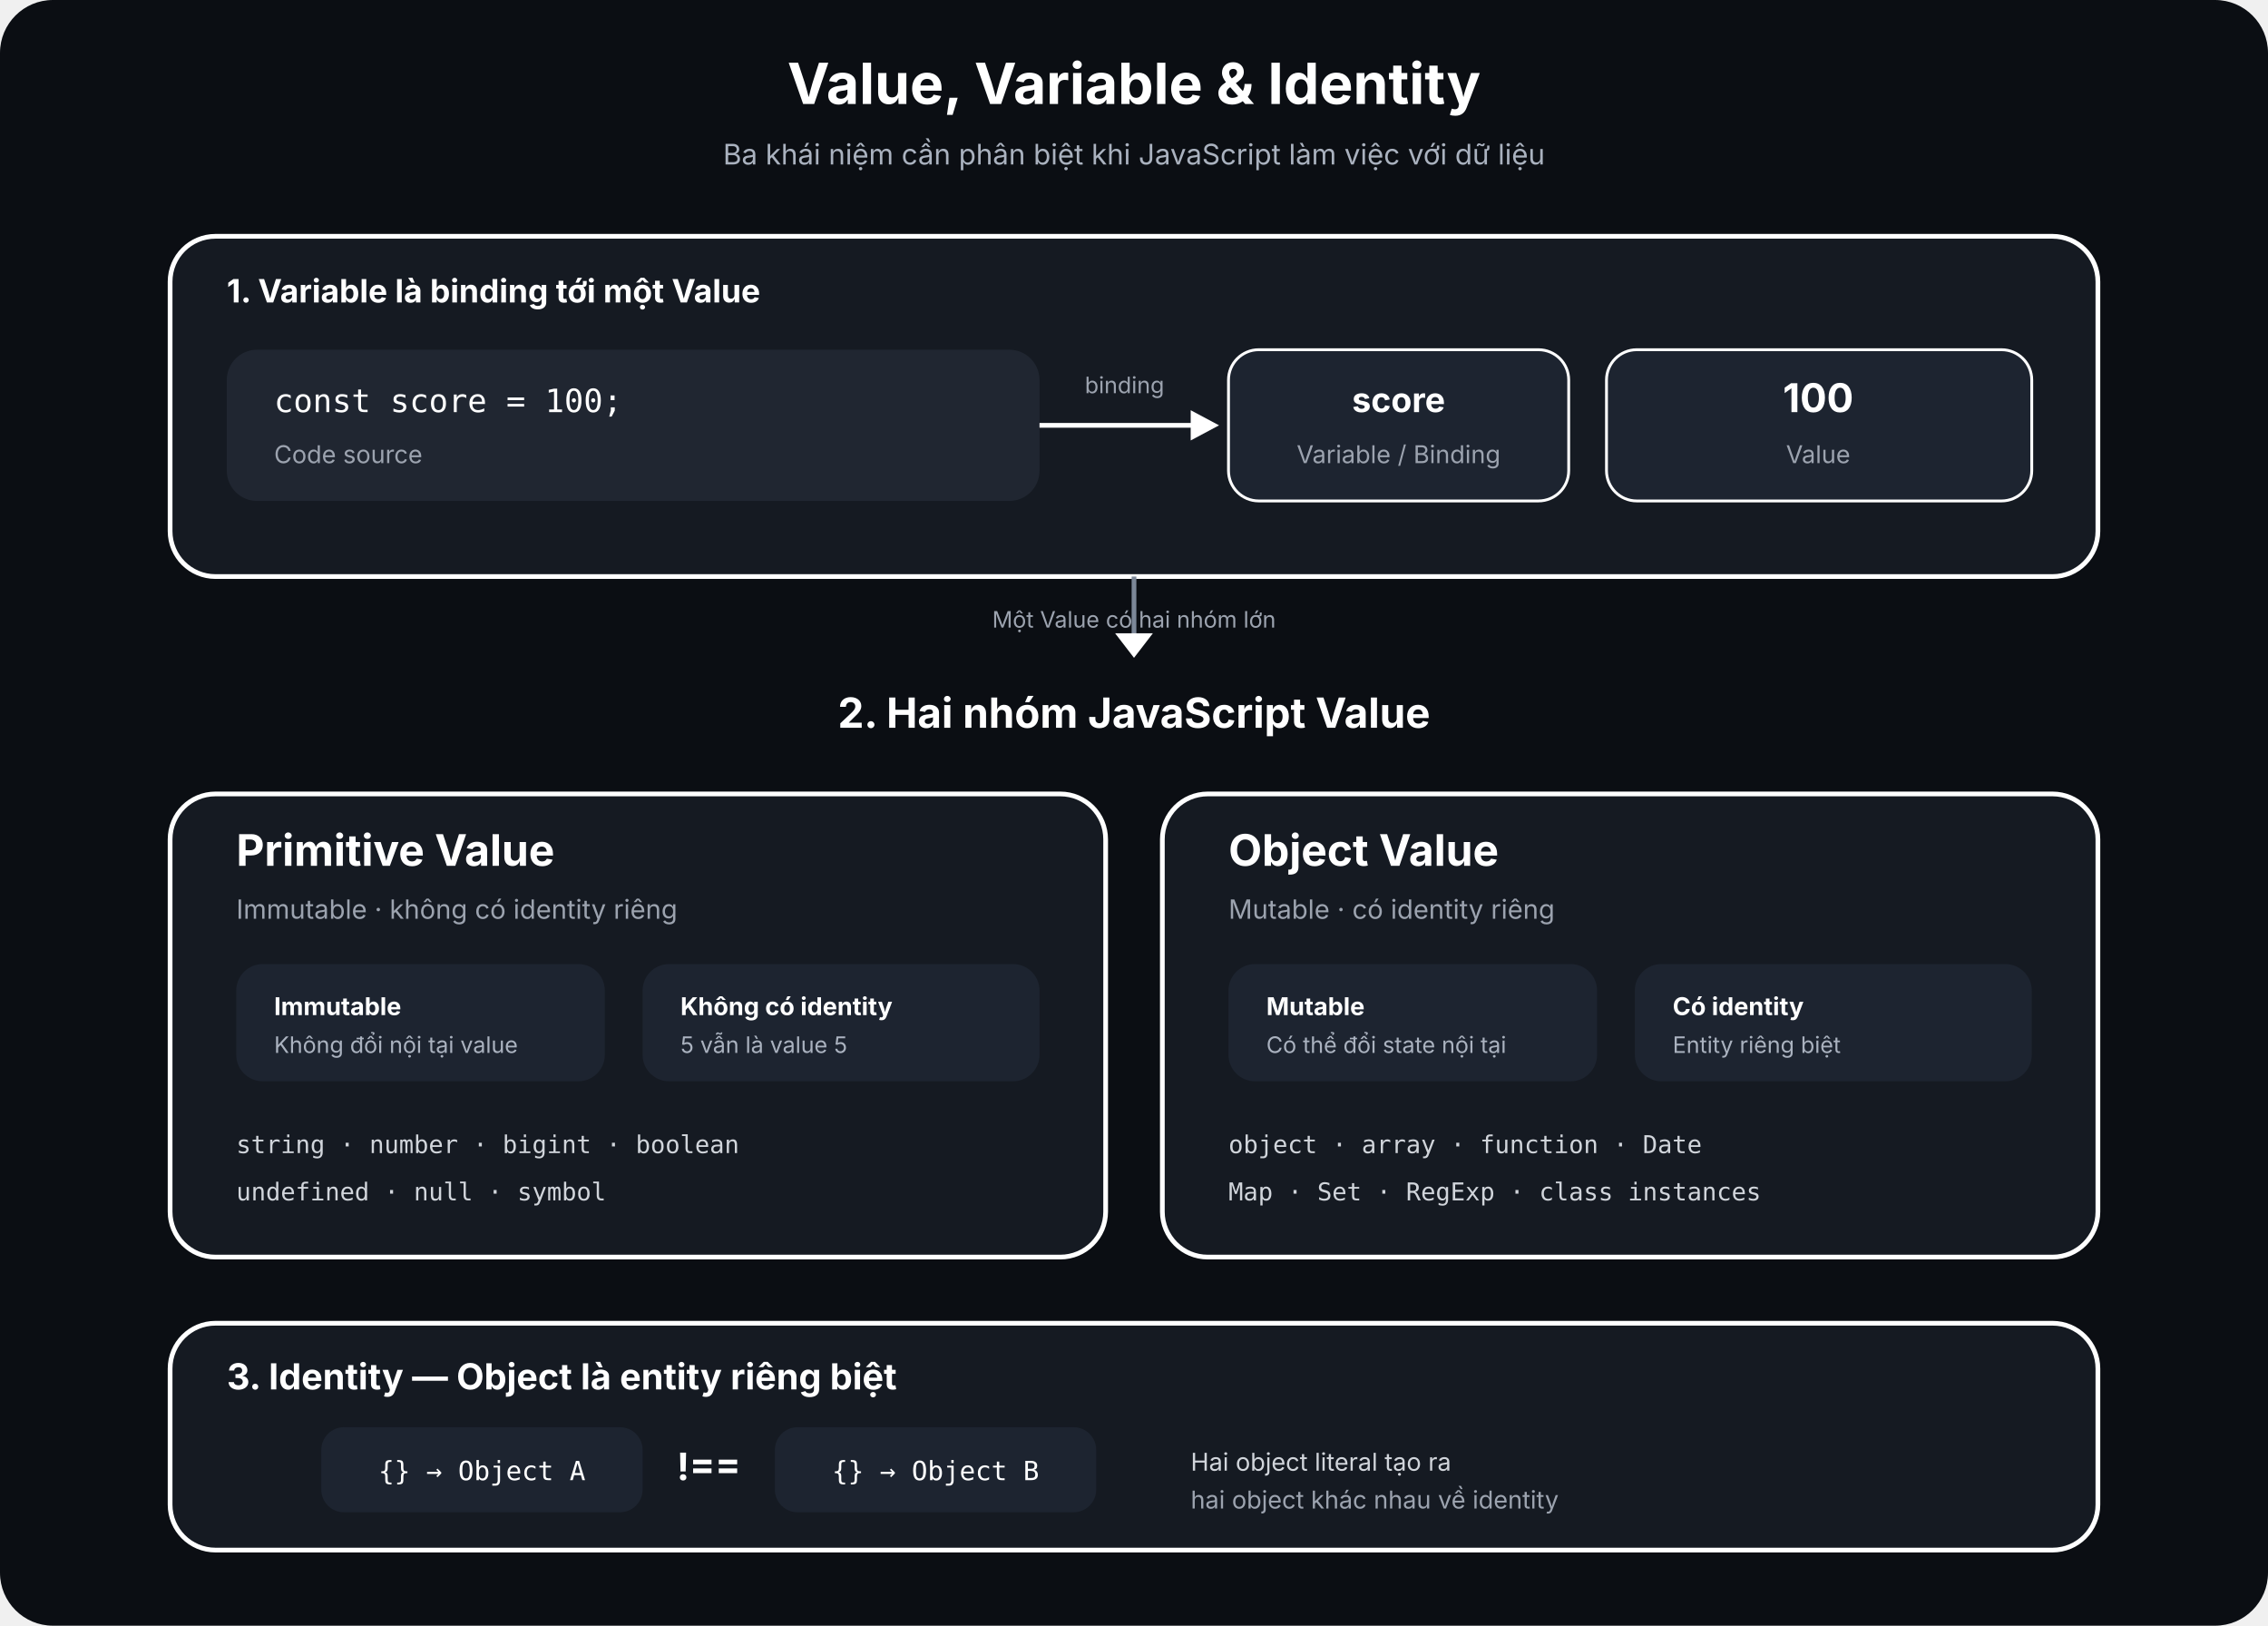
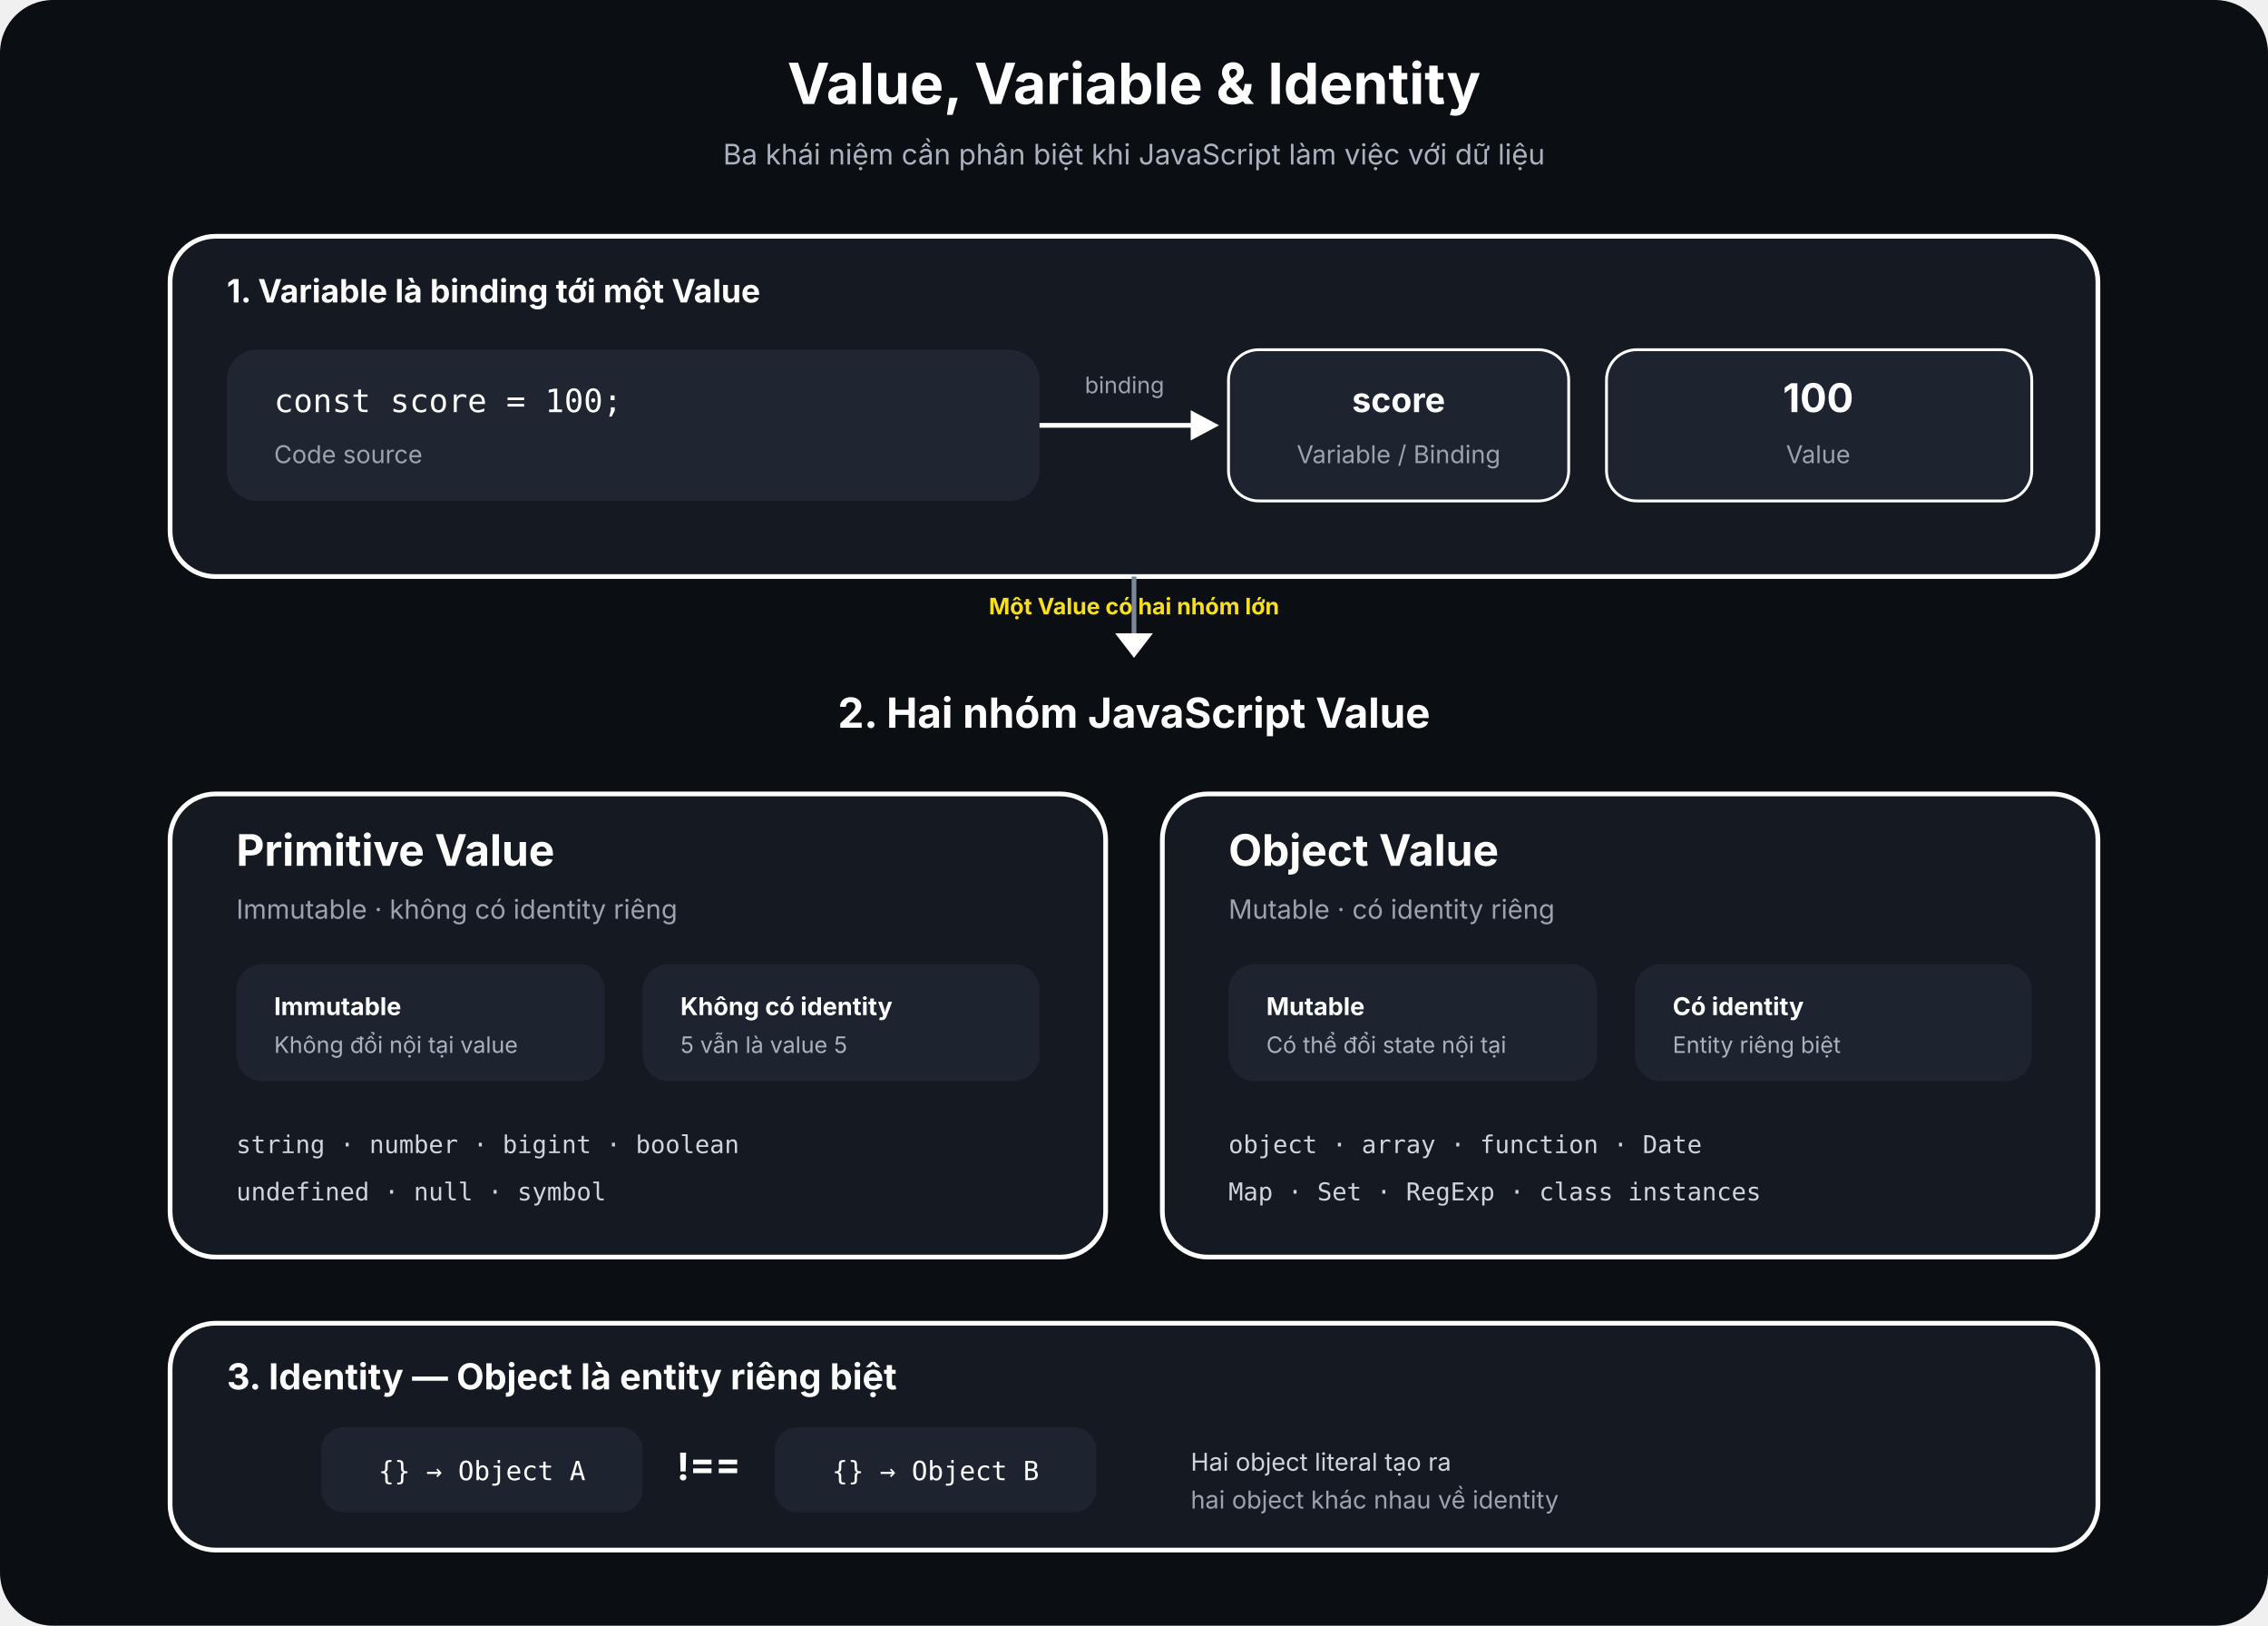
<svg xmlns="http://www.w3.org/2000/svg" viewBox="0 0 1200 860" width="1200" height="860" role="img" aria-labelledby="title desc">
  <rect x="0" y="0" width="1200" height="860" rx="28" fill="#0B0E13" />
  <text x="600" y="55" text-anchor="middle" font-family="Inter, -apple-system, BlinkMacSystemFont, 'Segoe UI', sans-serif" font-size="30" font-weight="700" fill="#FFFFFF">
    Value, Variable &amp; Identity
  </text>
  <text x="600" y="87" text-anchor="middle" font-family="Inter, -apple-system, BlinkMacSystemFont, 'Segoe UI', sans-serif" font-size="15" fill="#AAB2BF">
    Ba khái niệm cần phân biệt khi JavaScript làm việc với dữ liệu
  </text>
  <rect x="90" y="125" width="1020" height="180" rx="24" fill="#151A22" stroke="#FFFFFF" stroke-width="2.5" />
  <text x="120" y="160" font-family="Inter, -apple-system, BlinkMacSystemFont, 'Segoe UI', sans-serif" font-size="17" font-weight="700" fill="#FFFFFF">
    1. Variable là binding tới một Value
  </text>
  <rect x="120" y="185" width="430" height="80" rx="16" fill="#202631" />
  <text x="145" y="218" font-family="ui-monospace, SFMono-Regular, Menlo, Consolas, monospace" font-size="17" fill="#FFFFFF">
    const score = 100;
  </text>
  <text x="145" y="245" font-family="Inter, -apple-system, BlinkMacSystemFont, 'Segoe UI', sans-serif" font-size="13" fill="#9CA3AF">
    Code source
  </text>
  <line x1="550" y1="225" x2="640" y2="225" stroke="#FFFFFF" stroke-width="2.5" />
  <polygon points="630,217 645,225 630,233" fill="#FFFFFF" />
  <text x="595" y="208" text-anchor="middle" font-family="Inter, -apple-system, BlinkMacSystemFont, 'Segoe UI', sans-serif" font-size="12" fill="#9CA3AF">
    binding
  </text>
  <rect x="650" y="185" width="180" height="80" rx="16" fill="#1D2430" stroke="#FFFFFF" stroke-width="1.5" />
  <text x="740" y="218" text-anchor="middle" font-family="Inter, -apple-system, BlinkMacSystemFont, 'Segoe UI', sans-serif" font-size="18" font-weight="700" fill="#FFFFFF">
    score
  </text>
  <text x="740" y="245" text-anchor="middle" font-family="Inter, -apple-system, BlinkMacSystemFont, 'Segoe UI', sans-serif" font-size="13" fill="#9CA3AF">
    Variable / Binding
  </text>
  <rect x="850" y="185" width="225" height="80" rx="16" fill="#1D2430" stroke="#FFFFFF" stroke-width="1.5" />
  <text x="962" y="218" text-anchor="middle" font-family="Inter, -apple-system, BlinkMacSystemFont, 'Segoe UI', sans-serif" font-size="21" font-weight="700" fill="#FFFFFF">
    100
  </text>
  <text x="962" y="245" text-anchor="middle" font-family="Inter, -apple-system, BlinkMacSystemFont, 'Segoe UI', sans-serif" font-size="13" fill="#9CA3AF">
    Value
  </text>
  <line x1="600" y1="305" x2="600" y2="345" stroke="#7C8798" stroke-width="2.5" />
  <polygon points="590,335 610,335 600,348" fill="#FFFFFF" />
-   <text x="600" y="332" text-anchor="middle" font-family="Inter, -apple-system, BlinkMacSystemFont, 'Segoe UI', sans-serif" font-size="12" fill="#9CA3AF">
+   <text x="600" y="325" text-anchor="middle" font-family="Inter, -apple-system, BlinkMacSystemFont, 'Segoe UI', sans-serif" font-size="12" fill="#F7DF1E" font-weight="bold">
    Một Value có hai nhóm lớn
  </text>
  <text x="600" y="385" text-anchor="middle" font-family="Inter, -apple-system, BlinkMacSystemFont, 'Segoe UI', sans-serif" font-size="22" font-weight="700" fill="#FFFFFF">
    2. Hai nhóm JavaScript Value
  </text>
  <rect x="90" y="420" width="495" height="245" rx="24" fill="#151A22" stroke="#FFFFFF" stroke-width="2.5" />
  <text x="125" y="458" font-family="Inter, -apple-system, BlinkMacSystemFont, 'Segoe UI', sans-serif" font-size="23" font-weight="700" fill="#FFFFFF">
    Primitive Value
  </text>
  <text x="125" y="486" font-family="Inter, -apple-system, BlinkMacSystemFont, 'Segoe UI', sans-serif" font-size="14" fill="#9CA3AF">
    Immutable · không có identity riêng
  </text>
  <rect x="125" y="510" width="195" height="62" rx="14" fill="#1D2430" />
  <text x="145" y="537" font-family="Inter, -apple-system, BlinkMacSystemFont, 'Segoe UI', sans-serif" font-size="13" font-weight="700" fill="#FFFFFF">
    Immutable
  </text>
  <text x="145" y="557" font-family="Inter, -apple-system, BlinkMacSystemFont, 'Segoe UI', sans-serif" font-size="12" fill="#AAB2BF">
    Không đổi nội tại value
  </text>
  <rect x="340" y="510" width="210" height="62" rx="14" fill="#1D2430" />
  <text x="360" y="537" font-family="Inter, -apple-system, BlinkMacSystemFont, 'Segoe UI', sans-serif" font-size="13" font-weight="700" fill="#FFFFFF">
    Không có identity
  </text>
  <text x="360" y="557" font-family="Inter, -apple-system, BlinkMacSystemFont, 'Segoe UI', sans-serif" font-size="12" fill="#AAB2BF">
    5 vẫn là value 5
  </text>
  <text x="125" y="610" font-family="ui-monospace, SFMono-Regular, Menlo, Consolas, monospace" font-size="13" fill="#D1D5DB">
    string · number · bigint · boolean
  </text>
  <text x="125" y="635" font-family="ui-monospace, SFMono-Regular, Menlo, Consolas, monospace" font-size="13" fill="#D1D5DB">
    undefined · null · symbol
  </text>
  <rect x="615" y="420" width="495" height="245" rx="24" fill="#151A22" stroke="#FFFFFF" stroke-width="2.5" />
  <text x="650" y="458" font-family="Inter, -apple-system, BlinkMacSystemFont, 'Segoe UI', sans-serif" font-size="23" font-weight="700" fill="#FFFFFF">
    Object Value
  </text>
  <text x="650" y="486" font-family="Inter, -apple-system, BlinkMacSystemFont, 'Segoe UI', sans-serif" font-size="14" fill="#9CA3AF">
    Mutable · có identity riêng
  </text>
  <rect x="650" y="510" width="195" height="62" rx="14" fill="#1D2430" />
  <text x="670" y="537" font-family="Inter, -apple-system, BlinkMacSystemFont, 'Segoe UI', sans-serif" font-size="13" font-weight="700" fill="#FFFFFF">
    Mutable
  </text>
  <text x="670" y="557" font-family="Inter, -apple-system, BlinkMacSystemFont, 'Segoe UI', sans-serif" font-size="12" fill="#AAB2BF">
    Có thể đổi state nội tại
  </text>
  <rect x="865" y="510" width="210" height="62" rx="14" fill="#1D2430" />
  <text x="885" y="537" font-family="Inter, -apple-system, BlinkMacSystemFont, 'Segoe UI', sans-serif" font-size="13" font-weight="700" fill="#FFFFFF">
    Có identity
  </text>
  <text x="885" y="557" font-family="Inter, -apple-system, BlinkMacSystemFont, 'Segoe UI', sans-serif" font-size="12" fill="#AAB2BF">
    Entity riêng biệt
  </text>
  <text x="650" y="610" font-family="ui-monospace, SFMono-Regular, Menlo, Consolas, monospace" font-size="13" fill="#D1D5DB">
    object · array · function · Date
  </text>
  <text x="650" y="635" font-family="ui-monospace, SFMono-Regular, Menlo, Consolas, monospace" font-size="13" fill="#D1D5DB">
    Map · Set · RegExp · class instances
  </text>
  <rect x="90" y="700" width="1020" height="120" rx="24" fill="#151A22" stroke="#FFFFFF" stroke-width="2.5" />
  <text x="120" y="735" font-family="Inter, -apple-system, BlinkMacSystemFont, 'Segoe UI', sans-serif" font-size="19" font-weight="700" fill="#FFFFFF">
    3. Identity — Object là entity riêng biệt
  </text>
  <rect x="170" y="755" width="170" height="45" rx="12" fill="#1D2430" />
  <text x="255" y="783" text-anchor="middle" font-family="ui-monospace, SFMono-Regular, Menlo, Consolas, monospace" font-size="14" fill="#FFFFFF">
    {} → Object A
  </text>
  <text x="375" y="783" text-anchor="middle" font-family="Inter, -apple-system, BlinkMacSystemFont, 'Segoe UI', sans-serif" font-size="20" font-weight="700" fill="#FFFFFF">
    !==
  </text>
  <rect x="410" y="755" width="170" height="45" rx="12" fill="#1D2430" />
  <text x="495" y="783" text-anchor="middle" font-family="ui-monospace, SFMono-Regular, Menlo, Consolas, monospace" font-size="14" fill="#FFFFFF">
    {} → Object B
  </text>
  <text x="630" y="778" font-family="Inter, -apple-system, BlinkMacSystemFont, 'Segoe UI', sans-serif" font-size="13" fill="#D1D5DB">
    Hai object literal tạo ra
  </text>
  <text x="630" y="798" font-family="Inter, -apple-system, BlinkMacSystemFont, 'Segoe UI', sans-serif" font-size="13" fill="#9CA3AF">
    hai object khác nhau về identity
  </text>
</svg>
